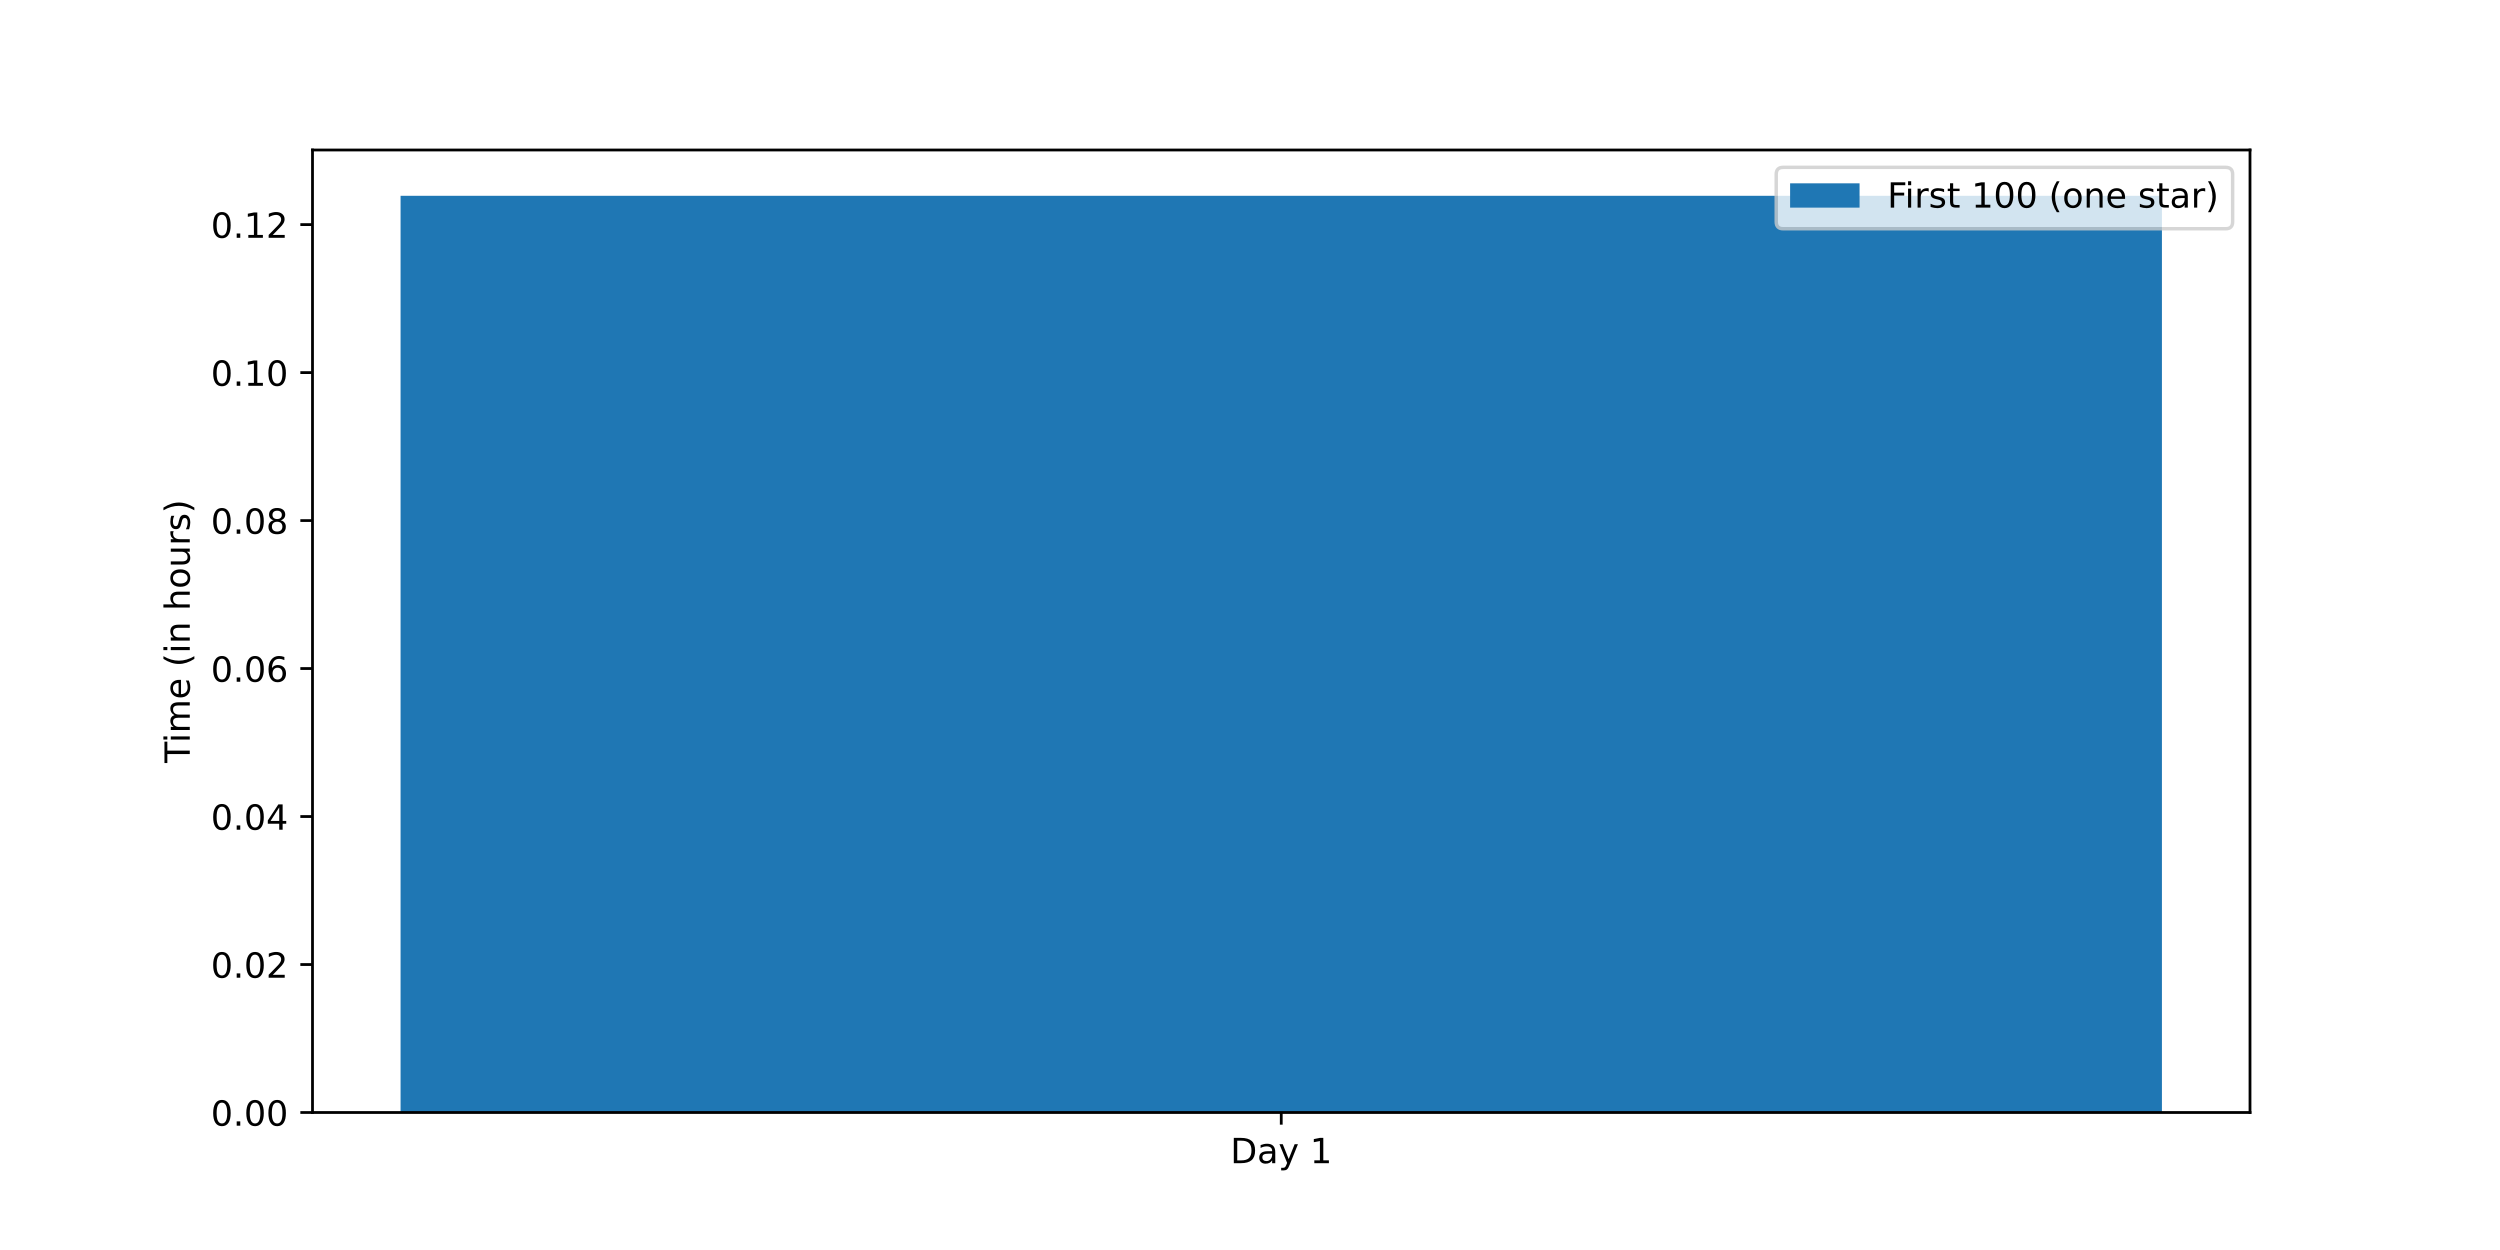
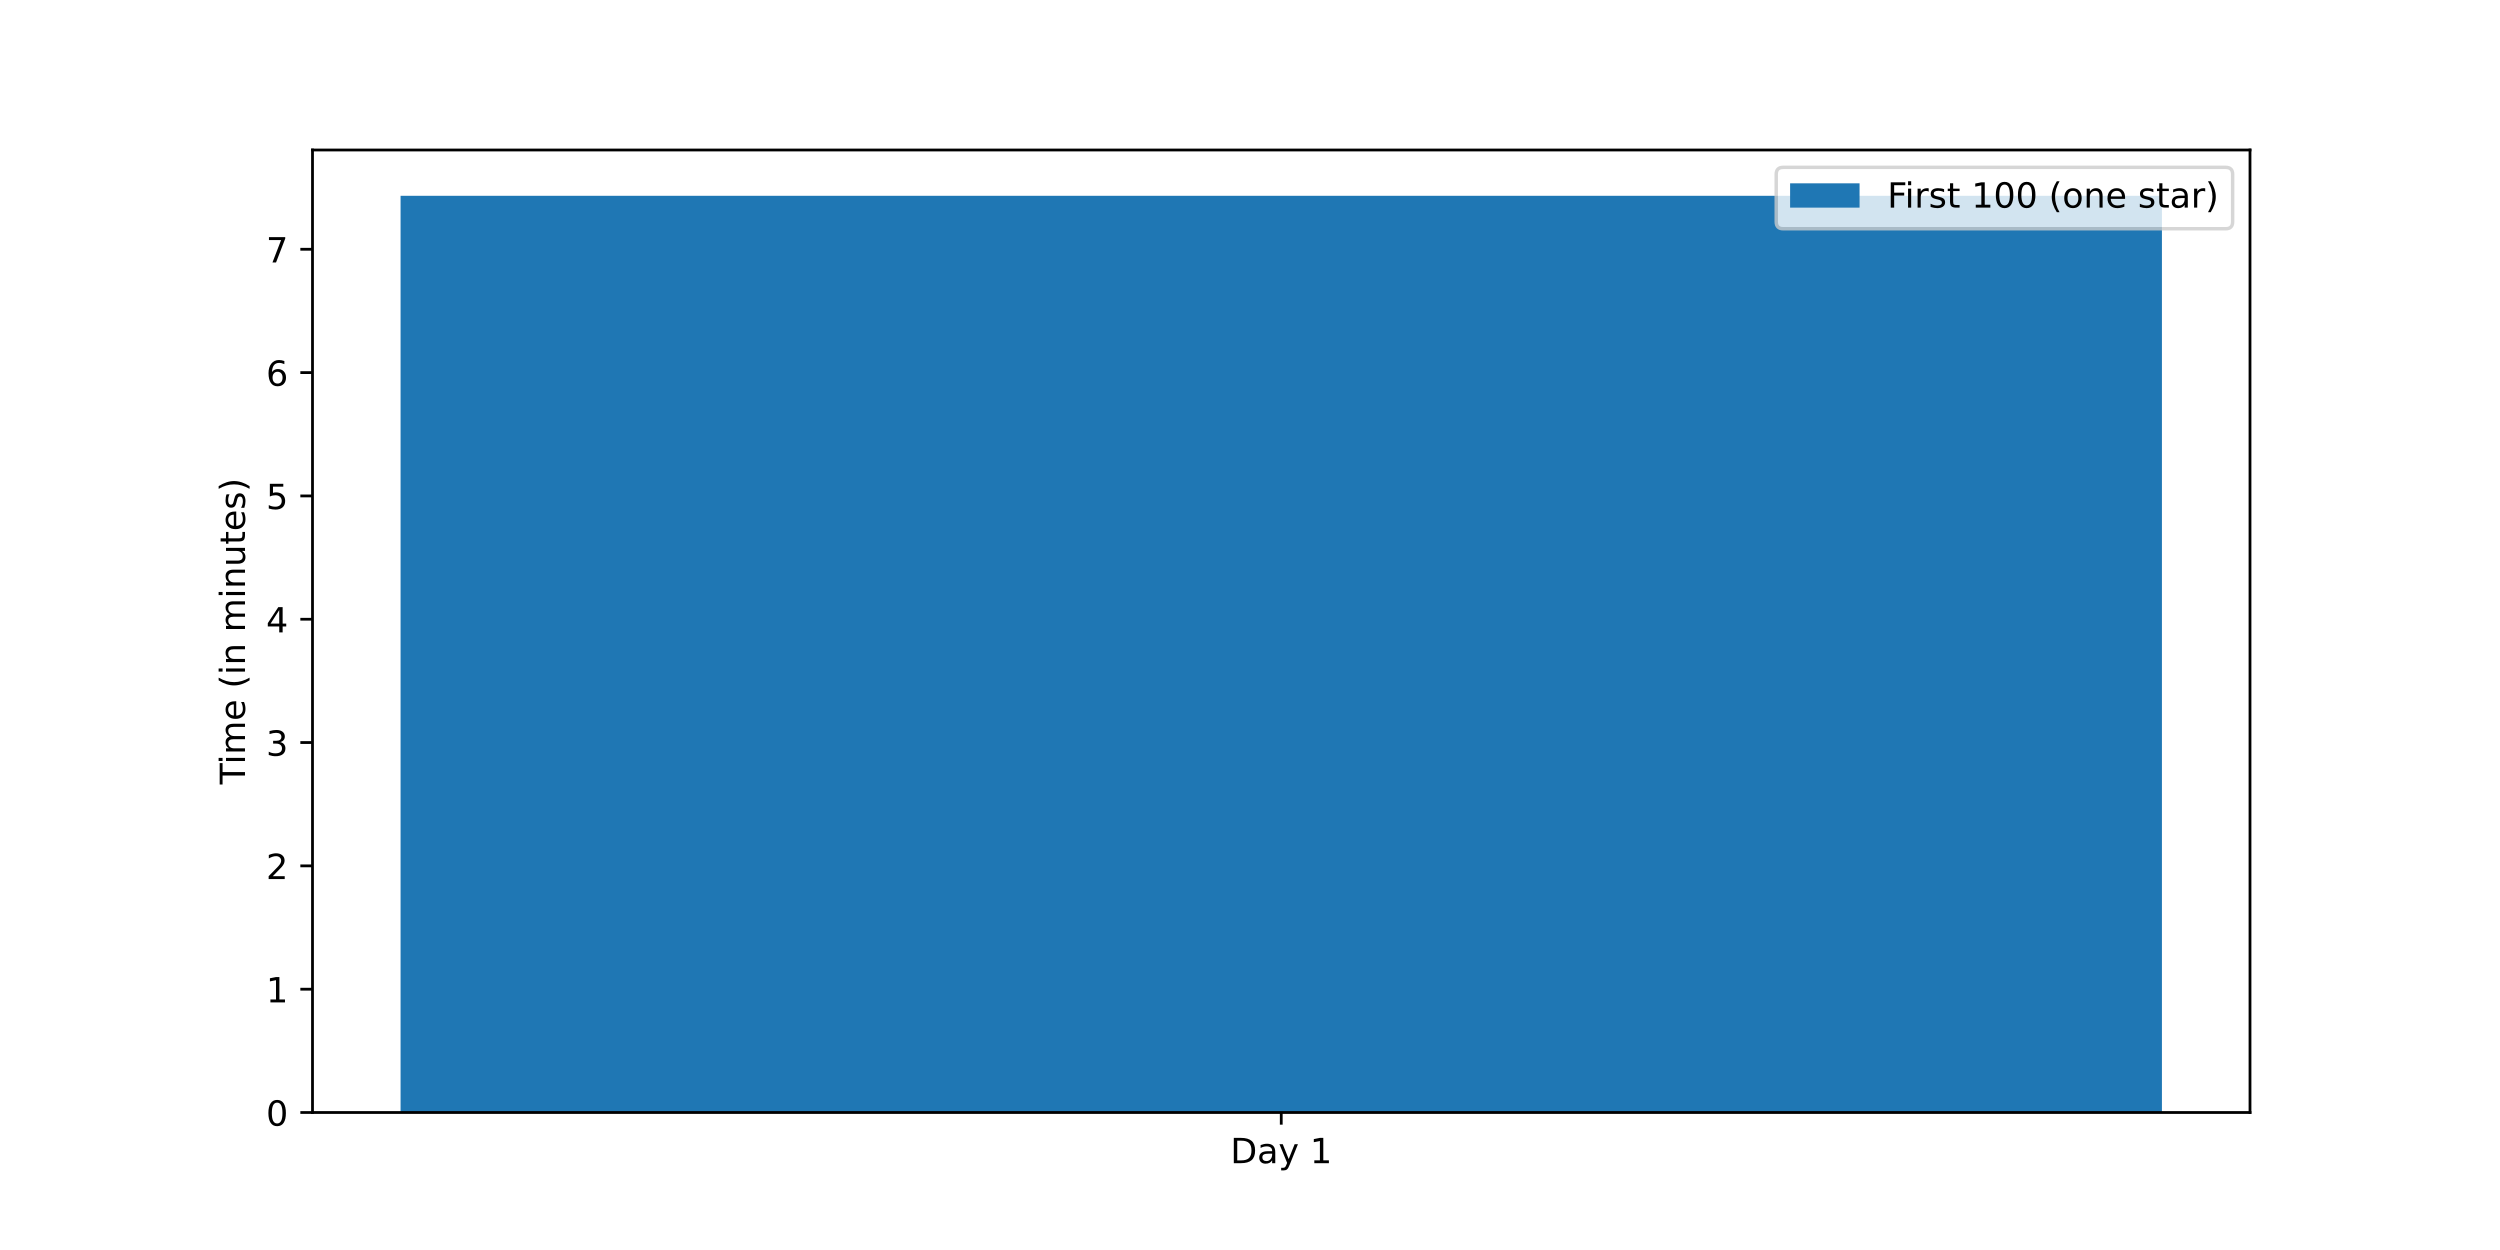
<svg xmlns="http://www.w3.org/2000/svg" xmlns:xlink="http://www.w3.org/1999/xlink" height="360pt" version="1.1" viewBox="0 0 720 360" width="720pt">
  <defs>
    <style type="text/css">*{stroke-linecap:butt;stroke-linejoin:round;}</style>
  </defs>
  <g id="figure_1">
    <g id="patch_1">
      <path d="M 0 360  L 720 360  L 720 0  L 0 0  z " style="fill:#ffffff;" />
    </g>
    <g id="axes_1">
      <g id="patch_2">
        <path d="M 90 320.4  L 648 320.4  L 648 43.2  L 90 43.2  z " style="fill:#ffffff;" />
      </g>
      <g id="patch_3">
-         <path clip-path="url(#p2750d99037)" d="M 115.364 320.4  L 622.636 320.4  L 622.636 56.4  L 115.364 56.4  z " style="fill:#1f77b4;" />
+         <path clip-path="url(#p8bc3ec04c4)" d="M 115.364 320.4  L 622.636 320.4  L 622.636 56.4  L 115.364 56.4  z " style="fill:#1f77b4;" />
      </g>
      <g id="matplotlib.axis_1">
        <g id="xtick_1">
          <g id="line2d_1">
            <defs>
-               <path d="M 0 0  L 0 3.5  " id="m0d174201b5" style="stroke:#000000;stroke-width:0.8;" />
-             </defs>
-             <g>
-               <use style="stroke:#000000;stroke-width:0.8;" x="369" xlink:href="#m0d174201b5" y="320.4" />
+               <path d="M 0 0  L 0 3.5  " id="m61daceb668" style="stroke:#000000;stroke-width:0.8;" />
+             </defs>
+             <g>
+               <use style="stroke:#000000;stroke-width:0.8;" x="369" xlink:href="#m61daceb668" y="320.4" />
            </g>
          </g>
          <g id="text_1">
            <g transform="translate(354.3562 334.9984)scale(0.1 -0.1)">
              <defs>
                <path d="M 19.672 64.797  L 19.672 8.109  L 31.594 8.109  Q 46.688 8.109 53.688 14.938  Q 60.688 21.781 60.688 36.531  Q 60.688 51.172 53.688 57.984  Q 46.688 64.797 31.594 64.797  z M 9.812 72.906  L 30.078 72.906  Q 51.266 72.906 61.172 64.094  Q 71.094 55.281 71.094 36.531  Q 71.094 17.672 61.125 8.828  Q 51.172 0 30.078 0  L 9.812 0  z " id="DejaVuSans-68" />
                <path d="M 34.281 27.484  Q 23.391 27.484 19.188 25  Q 14.984 22.516 14.984 16.5  Q 14.984 11.719 18.141 8.906  Q 21.297 6.109 26.703 6.109  Q 34.188 6.109 38.703 11.406  Q 43.219 16.703 43.219 25.484  L 43.219 27.484  z M 52.203 31.203  L 52.203 0  L 43.219 0  L 43.219 8.297  Q 40.141 3.328 35.547 0.953  Q 30.953 -1.422 24.312 -1.422  Q 15.922 -1.422 10.953 3.297  Q 6 8.016 6 15.922  Q 6 25.141 12.172 29.828  Q 18.359 34.516 30.609 34.516  L 43.219 34.516  L 43.219 35.406  Q 43.219 41.609 39.141 45  Q 35.062 48.391 27.688 48.391  Q 23 48.391 18.547 47.266  Q 14.109 46.141 10.016 43.891  L 10.016 52.203  Q 14.938 54.109 19.578 55.047  Q 24.219 56 28.609 56  Q 40.484 56 46.344 49.844  Q 52.203 43.703 52.203 31.203  z " id="DejaVuSans-97" />
                <path d="M 32.172 -5.078  Q 28.375 -14.844 24.75 -17.812  Q 21.141 -20.797 15.094 -20.797  L 7.906 -20.797  L 7.906 -13.281  L 13.188 -13.281  Q 16.891 -13.281 18.938 -11.516  Q 21 -9.766 23.484 -3.219  L 25.094 0.875  L 2.984 54.688  L 12.5 54.688  L 29.594 11.922  L 46.688 54.688  L 56.203 54.688  z " id="DejaVuSans-121" />
                <path id="DejaVuSans-32" />
                <path d="M 12.406 8.297  L 28.516 8.297  L 28.516 63.922  L 10.984 60.406  L 10.984 69.391  L 28.422 72.906  L 38.281 72.906  L 38.281 8.297  L 54.391 8.297  L 54.391 0  L 12.406 0  z " id="DejaVuSans-49" />
              </defs>
              <use xlink:href="#DejaVuSans-68" />
              <use x="77.002" xlink:href="#DejaVuSans-97" />
              <use x="138.281" xlink:href="#DejaVuSans-121" />
              <use x="197.461" xlink:href="#DejaVuSans-32" />
              <use x="229.248" xlink:href="#DejaVuSans-49" />
            </g>
          </g>
        </g>
      </g>
      <g id="matplotlib.axis_2">
        <g id="ytick_1">
          <g id="line2d_2">
            <defs>
-               <path d="M 0 0  L -3.5 0  " id="maf47d9dc19" style="stroke:#000000;stroke-width:0.8;" />
-             </defs>
-             <g>
-               <use style="stroke:#000000;stroke-width:0.8;" x="90" xlink:href="#maf47d9dc19" y="320.4" />
+               <path d="M 0 0  L -3.5 0  " id="m2d83c0aa6e" style="stroke:#000000;stroke-width:0.8;" />
+             </defs>
+             <g>
+               <use style="stroke:#000000;stroke-width:0.8;" x="90" xlink:href="#m2d83c0aa6e" y="320.4" />
            </g>
          </g>
          <g id="text_2">
-             <g transform="translate(60.73438 324.1992)scale(0.1 -0.1)">
+             <g transform="translate(76.6375 324.1992)scale(0.1 -0.1)">
              <defs>
                <path d="M 31.781 66.406  Q 24.172 66.406 20.328 58.906  Q 16.5 51.422 16.5 36.375  Q 16.5 21.391 20.328 13.891  Q 24.172 6.391 31.781 6.391  Q 39.453 6.391 43.281 13.891  Q 47.125 21.391 47.125 36.375  Q 47.125 51.422 43.281 58.906  Q 39.453 66.406 31.781 66.406  z M 31.781 74.219  Q 44.047 74.219 50.516 64.516  Q 56.984 54.828 56.984 36.375  Q 56.984 17.969 50.516 8.266  Q 44.047 -1.422 31.781 -1.422  Q 19.531 -1.422 13.062 8.266  Q 6.594 17.969 6.594 36.375  Q 6.594 54.828 13.062 64.516  Q 19.531 74.219 31.781 74.219  z " id="DejaVuSans-48" />
-                 <path d="M 10.688 12.406  L 21 12.406  L 21 0  L 10.688 0  z " id="DejaVuSans-46" />
              </defs>
              <use xlink:href="#DejaVuSans-48" />
-               <use x="63.623" xlink:href="#DejaVuSans-46" />
-               <use x="95.41" xlink:href="#DejaVuSans-48" />
-               <use x="159.033" xlink:href="#DejaVuSans-48" />
            </g>
          </g>
        </g>
        <g id="ytick_2">
          <g id="line2d_3">
            <g>
-               <use style="stroke:#000000;stroke-width:0.8;" x="90" xlink:href="#maf47d9dc19" y="277.781" />
+               <use style="stroke:#000000;stroke-width:0.8;" x="90" xlink:href="#m2d83c0aa6e" y="284.884" />
            </g>
          </g>
          <g id="text_3">
-             <g transform="translate(60.73438 281.5804)scale(0.1 -0.1)">
-               <defs>
-                 <path d="M 19.188 8.297  L 53.609 8.297  L 53.609 0  L 7.328 0  L 7.328 8.297  Q 12.938 14.109 22.625 23.891  Q 32.328 33.688 34.812 36.531  Q 39.547 41.844 41.422 45.531  Q 43.312 49.219 43.312 52.781  Q 43.312 58.594 39.234 62.25  Q 35.156 65.922 28.609 65.922  Q 23.969 65.922 18.812 64.312  Q 13.672 62.703 7.812 59.422  L 7.812 69.391  Q 13.766 71.781 18.938 73  Q 24.125 74.219 28.422 74.219  Q 39.75 74.219 46.484 68.547  Q 53.219 62.891 53.219 53.422  Q 53.219 48.922 51.531 44.891  Q 49.859 40.875 45.406 35.406  Q 44.188 33.984 37.641 27.219  Q 31.109 20.453 19.188 8.297  z " id="DejaVuSans-50" />
-               </defs>
-               <use xlink:href="#DejaVuSans-48" />
-               <use x="63.623" xlink:href="#DejaVuSans-46" />
-               <use x="95.41" xlink:href="#DejaVuSans-48" />
-               <use x="159.033" xlink:href="#DejaVuSans-50" />
+             <g transform="translate(76.6375 288.6835)scale(0.1 -0.1)">
+               <use xlink:href="#DejaVuSans-49" />
            </g>
          </g>
        </g>
        <g id="ytick_3">
          <g id="line2d_4">
            <g>
-               <use style="stroke:#000000;stroke-width:0.8;" x="90" xlink:href="#maf47d9dc19" y="235.162" />
+               <use style="stroke:#000000;stroke-width:0.8;" x="90" xlink:href="#m2d83c0aa6e" y="249.369" />
            </g>
          </g>
          <g id="text_4">
-             <g transform="translate(60.73438 238.9616)scale(0.1 -0.1)">
-               <defs>
-                 <path d="M 37.797 64.312  L 12.891 25.391  L 37.797 25.391  z M 35.203 72.906  L 47.609 72.906  L 47.609 25.391  L 58.016 25.391  L 58.016 17.188  L 47.609 17.188  L 47.609 0  L 37.797 0  L 37.797 17.188  L 4.891 17.188  L 4.891 26.703  z " id="DejaVuSans-52" />
-               </defs>
-               <use xlink:href="#DejaVuSans-48" />
-               <use x="63.623" xlink:href="#DejaVuSans-46" />
-               <use x="95.41" xlink:href="#DejaVuSans-48" />
-               <use x="159.033" xlink:href="#DejaVuSans-52" />
+             <g transform="translate(76.6375 253.1678)scale(0.1 -0.1)">
+               <defs>
+                 <path d="M 19.188 8.297  L 53.609 8.297  L 53.609 0  L 7.328 0  L 7.328 8.297  Q 12.938 14.109 22.625 23.891  Q 32.328 33.688 34.812 36.531  Q 39.547 41.844 41.422 45.531  Q 43.312 49.219 43.312 52.781  Q 43.312 58.594 39.234 62.25  Q 35.156 65.922 28.609 65.922  Q 23.969 65.922 18.812 64.312  Q 13.672 62.703 7.812 59.422  L 7.812 69.391  Q 13.766 71.781 18.938 73  Q 24.125 74.219 28.422 74.219  Q 39.75 74.219 46.484 68.547  Q 53.219 62.891 53.219 53.422  Q 53.219 48.922 51.531 44.891  Q 49.859 40.875 45.406 35.406  Q 44.188 33.984 37.641 27.219  Q 31.109 20.453 19.188 8.297  z " id="DejaVuSans-50" />
+               </defs>
+               <use xlink:href="#DejaVuSans-50" />
            </g>
          </g>
        </g>
        <g id="ytick_4">
          <g id="line2d_5">
            <g>
-               <use style="stroke:#000000;stroke-width:0.8;" x="90" xlink:href="#maf47d9dc19" y="192.543" />
+               <use style="stroke:#000000;stroke-width:0.8;" x="90" xlink:href="#m2d83c0aa6e" y="213.853" />
            </g>
          </g>
          <g id="text_5">
-             <g transform="translate(60.73438 196.3427)scale(0.1 -0.1)">
-               <defs>
-                 <path d="M 33.016 40.375  Q 26.375 40.375 22.484 35.828  Q 18.609 31.297 18.609 23.391  Q 18.609 15.531 22.484 10.953  Q 26.375 6.391 33.016 6.391  Q 39.656 6.391 43.531 10.953  Q 47.406 15.531 47.406 23.391  Q 47.406 31.297 43.531 35.828  Q 39.656 40.375 33.016 40.375  z M 52.594 71.297  L 52.594 62.312  Q 48.875 64.062 45.094 64.984  Q 41.312 65.922 37.594 65.922  Q 27.828 65.922 22.672 59.328  Q 17.531 52.734 16.797 39.406  Q 19.672 43.656 24.016 45.922  Q 28.375 48.188 33.594 48.188  Q 44.578 48.188 50.953 41.516  Q 57.328 34.859 57.328 23.391  Q 57.328 12.156 50.688 5.359  Q 44.047 -1.422 33.016 -1.422  Q 20.359 -1.422 13.672 8.266  Q 6.984 17.969 6.984 36.375  Q 6.984 53.656 15.188 63.938  Q 23.391 74.219 37.203 74.219  Q 40.922 74.219 44.703 73.484  Q 48.484 72.75 52.594 71.297  z " id="DejaVuSans-54" />
-               </defs>
-               <use xlink:href="#DejaVuSans-48" />
-               <use x="63.623" xlink:href="#DejaVuSans-46" />
-               <use x="95.41" xlink:href="#DejaVuSans-48" />
-               <use x="159.033" xlink:href="#DejaVuSans-54" />
+             <g transform="translate(76.6375 217.6521)scale(0.1 -0.1)">
+               <defs>
+                 <path d="M 40.578 39.312  Q 47.656 37.797 51.625 33  Q 55.609 28.219 55.609 21.188  Q 55.609 10.406 48.188 4.484  Q 40.766 -1.422 27.094 -1.422  Q 22.516 -1.422 17.656 -0.516  Q 12.797 0.391 7.625 2.203  L 7.625 11.719  Q 11.719 9.328 16.594 8.109  Q 21.484 6.891 26.812 6.891  Q 36.078 6.891 40.938 10.547  Q 45.797 14.203 45.797 21.188  Q 45.797 27.641 41.281 31.266  Q 36.766 34.906 28.719 34.906  L 20.219 34.906  L 20.219 43.016  L 29.109 43.016  Q 36.375 43.016 40.234 45.922  Q 44.094 48.828 44.094 54.297  Q 44.094 59.906 40.109 62.906  Q 36.141 65.922 28.719 65.922  Q 24.656 65.922 20.016 65.031  Q 15.375 64.156 9.812 62.312  L 9.812 71.094  Q 15.438 72.656 20.344 73.438  Q 25.25 74.219 29.594 74.219  Q 40.828 74.219 47.359 69.109  Q 53.906 64.016 53.906 55.328  Q 53.906 49.266 50.438 45.094  Q 46.969 40.922 40.578 39.312  z " id="DejaVuSans-51" />
+               </defs>
+               <use xlink:href="#DejaVuSans-51" />
            </g>
          </g>
        </g>
        <g id="ytick_5">
          <g id="line2d_6">
            <g>
-               <use style="stroke:#000000;stroke-width:0.8;" x="90" xlink:href="#maf47d9dc19" y="149.925" />
+               <use style="stroke:#000000;stroke-width:0.8;" x="90" xlink:href="#m2d83c0aa6e" y="178.337" />
            </g>
          </g>
          <g id="text_6">
-             <g transform="translate(60.73438 153.7239)scale(0.1 -0.1)">
-               <defs>
-                 <path d="M 31.781 34.625  Q 24.75 34.625 20.719 30.859  Q 16.703 27.094 16.703 20.516  Q 16.703 13.922 20.719 10.156  Q 24.75 6.391 31.781 6.391  Q 38.812 6.391 42.859 10.172  Q 46.922 13.969 46.922 20.516  Q 46.922 27.094 42.891 30.859  Q 38.875 34.625 31.781 34.625  z M 21.922 38.812  Q 15.578 40.375 12.031 44.719  Q 8.5 49.078 8.5 55.328  Q 8.5 64.062 14.719 69.141  Q 20.953 74.219 31.781 74.219  Q 42.672 74.219 48.875 69.141  Q 55.078 64.062 55.078 55.328  Q 55.078 49.078 51.531 44.719  Q 48 40.375 41.703 38.812  Q 48.828 37.156 52.797 32.312  Q 56.781 27.484 56.781 20.516  Q 56.781 9.906 50.312 4.234  Q 43.844 -1.422 31.781 -1.422  Q 19.734 -1.422 13.25 4.234  Q 6.781 9.906 6.781 20.516  Q 6.781 27.484 10.781 32.312  Q 14.797 37.156 21.922 38.812  z M 18.312 54.391  Q 18.312 48.734 21.844 45.562  Q 25.391 42.391 31.781 42.391  Q 38.141 42.391 41.719 45.562  Q 45.312 48.734 45.312 54.391  Q 45.312 60.062 41.719 63.234  Q 38.141 66.406 31.781 66.406  Q 25.391 66.406 21.844 63.234  Q 18.312 60.062 18.312 54.391  z " id="DejaVuSans-56" />
-               </defs>
-               <use xlink:href="#DejaVuSans-48" />
-               <use x="63.623" xlink:href="#DejaVuSans-46" />
-               <use x="95.41" xlink:href="#DejaVuSans-48" />
-               <use x="159.033" xlink:href="#DejaVuSans-56" />
+             <g transform="translate(76.6375 182.1364)scale(0.1 -0.1)">
+               <defs>
+                 <path d="M 37.797 64.312  L 12.891 25.391  L 37.797 25.391  z M 35.203 72.906  L 47.609 72.906  L 47.609 25.391  L 58.016 25.391  L 58.016 17.188  L 47.609 17.188  L 47.609 0  L 37.797 0  L 37.797 17.188  L 4.891 17.188  L 4.891 26.703  z " id="DejaVuSans-52" />
+               </defs>
+               <use xlink:href="#DejaVuSans-52" />
            </g>
          </g>
        </g>
        <g id="ytick_6">
          <g id="line2d_7">
            <g>
-               <use style="stroke:#000000;stroke-width:0.8;" x="90" xlink:href="#maf47d9dc19" y="107.306" />
+               <use style="stroke:#000000;stroke-width:0.8;" x="90" xlink:href="#m2d83c0aa6e" y="142.822" />
            </g>
          </g>
          <g id="text_7">
-             <g transform="translate(60.73438 111.105)scale(0.1 -0.1)">
-               <use xlink:href="#DejaVuSans-48" />
-               <use x="63.623" xlink:href="#DejaVuSans-46" />
-               <use x="95.41" xlink:href="#DejaVuSans-49" />
-               <use x="159.033" xlink:href="#DejaVuSans-48" />
+             <g transform="translate(76.6375 146.6207)scale(0.1 -0.1)">
+               <defs>
+                 <path d="M 10.797 72.906  L 49.516 72.906  L 49.516 64.594  L 19.828 64.594  L 19.828 46.734  Q 21.969 47.469 24.109 47.828  Q 26.266 48.188 28.422 48.188  Q 40.625 48.188 47.75 41.5  Q 54.891 34.812 54.891 23.391  Q 54.891 11.625 47.562 5.094  Q 40.234 -1.422 26.906 -1.422  Q 22.312 -1.422 17.547 -0.641  Q 12.797 0.141 7.719 1.703  L 7.719 11.625  Q 12.109 9.234 16.797 8.062  Q 21.484 6.891 26.703 6.891  Q 35.156 6.891 40.078 11.328  Q 45.016 15.766 45.016 23.391  Q 45.016 31 40.078 35.438  Q 35.156 39.891 26.703 39.891  Q 22.75 39.891 18.812 39.016  Q 14.891 38.141 10.797 36.281  z " id="DejaVuSans-53" />
+               </defs>
+               <use xlink:href="#DejaVuSans-53" />
            </g>
          </g>
        </g>
        <g id="ytick_7">
          <g id="line2d_8">
            <g>
-               <use style="stroke:#000000;stroke-width:0.8;" x="90" xlink:href="#maf47d9dc19" y="64.687" />
+               <use style="stroke:#000000;stroke-width:0.8;" x="90" xlink:href="#m2d83c0aa6e" y="107.306" />
            </g>
          </g>
          <g id="text_8">
-             <g transform="translate(60.73438 68.48621)scale(0.1 -0.1)">
-               <use xlink:href="#DejaVuSans-48" />
-               <use x="63.623" xlink:href="#DejaVuSans-46" />
-               <use x="95.41" xlink:href="#DejaVuSans-49" />
-               <use x="159.033" xlink:href="#DejaVuSans-50" />
-             </g>
-           </g>
-         </g>
-         <g id="text_9">
-           <g transform="translate(54.65469 219.7281)rotate(-90)scale(0.1 -0.1)">
+             <g transform="translate(76.6375 111.105)scale(0.1 -0.1)">
+               <defs>
+                 <path d="M 33.016 40.375  Q 26.375 40.375 22.484 35.828  Q 18.609 31.297 18.609 23.391  Q 18.609 15.531 22.484 10.953  Q 26.375 6.391 33.016 6.391  Q 39.656 6.391 43.531 10.953  Q 47.406 15.531 47.406 23.391  Q 47.406 31.297 43.531 35.828  Q 39.656 40.375 33.016 40.375  z M 52.594 71.297  L 52.594 62.312  Q 48.875 64.062 45.094 64.984  Q 41.312 65.922 37.594 65.922  Q 27.828 65.922 22.672 59.328  Q 17.531 52.734 16.797 39.406  Q 19.672 43.656 24.016 45.922  Q 28.375 48.188 33.594 48.188  Q 44.578 48.188 50.953 41.516  Q 57.328 34.859 57.328 23.391  Q 57.328 12.156 50.688 5.359  Q 44.047 -1.422 33.016 -1.422  Q 20.359 -1.422 13.672 8.266  Q 6.984 17.969 6.984 36.375  Q 6.984 53.656 15.188 63.938  Q 23.391 74.219 37.203 74.219  Q 40.922 74.219 44.703 73.484  Q 48.484 72.75 52.594 71.297  z " id="DejaVuSans-54" />
+               </defs>
+               <use xlink:href="#DejaVuSans-54" />
+             </g>
+           </g>
+         </g>
+         <g id="ytick_8">
+           <g id="line2d_9">
+             <g>
+               <use style="stroke:#000000;stroke-width:0.8;" x="90" xlink:href="#m2d83c0aa6e" y="71.79" />
+             </g>
+           </g>
+           <g id="text_9">
+             <g transform="translate(76.6375 75.58935)scale(0.1 -0.1)">
+               <defs>
+                 <path d="M 8.203 72.906  L 55.078 72.906  L 55.078 68.703  L 28.609 0  L 18.312 0  L 43.219 64.594  L 8.203 64.594  z " id="DejaVuSans-55" />
+               </defs>
+               <use xlink:href="#DejaVuSans-55" />
+             </g>
+           </g>
+         </g>
+         <g id="text_10">
+           <g transform="translate(70.55781 225.9094)rotate(-90)scale(0.1 -0.1)">
            <defs>
              <path d="M -0.297 72.906  L 61.375 72.906  L 61.375 64.594  L 35.5 64.594  L 35.5 0  L 25.594 0  L 25.594 64.594  L -0.297 64.594  z " id="DejaVuSans-84" />
              <path d="M 9.422 54.688  L 18.406 54.688  L 18.406 0  L 9.422 0  z M 9.422 75.984  L 18.406 75.984  L 18.406 64.594  L 9.422 64.594  z " id="DejaVuSans-105" />
              <path d="M 52 44.188  Q 55.375 50.25 60.062 53.125  Q 64.75 56 71.094 56  Q 79.641 56 84.281 50.016  Q 88.922 44.047 88.922 33.016  L 88.922 0  L 79.891 0  L 79.891 32.719  Q 79.891 40.578 77.094 44.375  Q 74.312 48.188 68.609 48.188  Q 61.625 48.188 57.562 43.547  Q 53.516 38.922 53.516 30.906  L 53.516 0  L 44.484 0  L 44.484 32.719  Q 44.484 40.625 41.703 44.406  Q 38.922 48.188 33.109 48.188  Q 26.219 48.188 22.156 43.531  Q 18.109 38.875 18.109 30.906  L 18.109 0  L 9.078 0  L 9.078 54.688  L 18.109 54.688  L 18.109 46.188  Q 21.188 51.219 25.484 53.609  Q 29.781 56 35.688 56  Q 41.656 56 45.828 52.969  Q 50 49.953 52 44.188  z " id="DejaVuSans-109" />
              <path d="M 56.203 29.594  L 56.203 25.203  L 14.891 25.203  Q 15.484 15.922 20.484 11.062  Q 25.484 6.203 34.422 6.203  Q 39.594 6.203 44.453 7.469  Q 49.312 8.734 54.109 11.281  L 54.109 2.781  Q 49.266 0.734 44.188 -0.344  Q 39.109 -1.422 33.891 -1.422  Q 20.797 -1.422 13.156 6.188  Q 5.516 13.812 5.516 26.812  Q 5.516 40.234 12.766 48.109  Q 20.016 56 32.328 56  Q 43.359 56 49.781 48.891  Q 56.203 41.797 56.203 29.594  z M 47.219 32.234  Q 47.125 39.594 43.094 43.984  Q 39.062 48.391 32.422 48.391  Q 24.906 48.391 20.391 44.141  Q 15.875 39.891 15.188 32.172  z " id="DejaVuSans-101" />
              <path d="M 31 75.875  Q 24.469 64.656 21.281 53.656  Q 18.109 42.672 18.109 31.391  Q 18.109 20.125 21.312 9.062  Q 24.516 -2 31 -13.188  L 23.188 -13.188  Q 15.875 -1.703 12.234 9.375  Q 8.594 20.453 8.594 31.391  Q 8.594 42.281 12.203 53.312  Q 15.828 64.359 23.188 75.875  z " id="DejaVuSans-40" />
              <path d="M 54.891 33.016  L 54.891 0  L 45.906 0  L 45.906 32.719  Q 45.906 40.484 42.875 44.328  Q 39.844 48.188 33.797 48.188  Q 26.516 48.188 22.312 43.547  Q 18.109 38.922 18.109 30.906  L 18.109 0  L 9.078 0  L 9.078 54.688  L 18.109 54.688  L 18.109 46.188  Q 21.344 51.125 25.703 53.562  Q 30.078 56 35.797 56  Q 45.219 56 50.047 50.172  Q 54.891 44.344 54.891 33.016  z " id="DejaVuSans-110" />
-               <path d="M 54.891 33.016  L 54.891 0  L 45.906 0  L 45.906 32.719  Q 45.906 40.484 42.875 44.328  Q 39.844 48.188 33.797 48.188  Q 26.516 48.188 22.312 43.547  Q 18.109 38.922 18.109 30.906  L 18.109 0  L 9.078 0  L 9.078 75.984  L 18.109 75.984  L 18.109 46.188  Q 21.344 51.125 25.703 53.562  Q 30.078 56 35.797 56  Q 45.219 56 50.047 50.172  Q 54.891 44.344 54.891 33.016  z " id="DejaVuSans-104" />
-               <path d="M 30.609 48.391  Q 23.391 48.391 19.188 42.75  Q 14.984 37.109 14.984 27.297  Q 14.984 17.484 19.156 11.844  Q 23.344 6.203 30.609 6.203  Q 37.797 6.203 41.984 11.859  Q 46.188 17.531 46.188 27.297  Q 46.188 37.016 41.984 42.703  Q 37.797 48.391 30.609 48.391  z M 30.609 56  Q 42.328 56 49.016 48.375  Q 55.719 40.766 55.719 27.297  Q 55.719 13.875 49.016 6.219  Q 42.328 -1.422 30.609 -1.422  Q 18.844 -1.422 12.172 6.219  Q 5.516 13.875 5.516 27.297  Q 5.516 40.766 12.172 48.375  Q 18.844 56 30.609 56  z " id="DejaVuSans-111" />
              <path d="M 8.5 21.578  L 8.5 54.688  L 17.484 54.688  L 17.484 21.922  Q 17.484 14.156 20.5 10.266  Q 23.531 6.391 29.594 6.391  Q 36.859 6.391 41.078 11.031  Q 45.312 15.672 45.312 23.688  L 45.312 54.688  L 54.297 54.688  L 54.297 0  L 45.312 0  L 45.312 8.406  Q 42.047 3.422 37.719 1  Q 33.406 -1.422 27.688 -1.422  Q 18.266 -1.422 13.375 4.438  Q 8.5 10.297 8.5 21.578  z M 31.109 56  z " id="DejaVuSans-117" />
-               <path d="M 41.109 46.297  Q 39.594 47.172 37.812 47.578  Q 36.031 48 33.891 48  Q 26.266 48 22.188 43.047  Q 18.109 38.094 18.109 28.812  L 18.109 0  L 9.078 0  L 9.078 54.688  L 18.109 54.688  L 18.109 46.188  Q 20.953 51.172 25.484 53.578  Q 30.031 56 36.531 56  Q 37.453 56 38.578 55.875  Q 39.703 55.766 41.062 55.516  z " id="DejaVuSans-114" />
+               <path d="M 18.312 70.219  L 18.312 54.688  L 36.812 54.688  L 36.812 47.703  L 18.312 47.703  L 18.312 18.016  Q 18.312 11.328 20.141 9.422  Q 21.969 7.516 27.594 7.516  L 36.812 7.516  L 36.812 0  L 27.594 0  Q 17.188 0 13.234 3.875  Q 9.281 7.766 9.281 18.016  L 9.281 47.703  L 2.688 47.703  L 2.688 54.688  L 9.281 54.688  L 9.281 70.219  z " id="DejaVuSans-116" />
              <path d="M 44.281 53.078  L 44.281 44.578  Q 40.484 46.531 36.375 47.5  Q 32.281 48.484 27.875 48.484  Q 21.188 48.484 17.844 46.438  Q 14.5 44.391 14.5 40.281  Q 14.5 37.156 16.891 35.375  Q 19.281 33.594 26.516 31.984  L 29.594 31.297  Q 39.156 29.25 43.188 25.516  Q 47.219 21.781 47.219 15.094  Q 47.219 7.469 41.188 3.016  Q 35.156 -1.422 24.609 -1.422  Q 20.219 -1.422 15.453 -0.562  Q 10.688 0.297 5.422 2  L 5.422 11.281  Q 10.406 8.688 15.234 7.391  Q 20.062 6.109 24.812 6.109  Q 31.156 6.109 34.562 8.281  Q 37.984 10.453 37.984 14.406  Q 37.984 18.062 35.516 20.016  Q 33.062 21.969 24.703 23.781  L 21.578 24.516  Q 13.234 26.266 9.516 29.906  Q 5.812 33.547 5.812 39.891  Q 5.812 47.609 11.281 51.797  Q 16.75 56 26.812 56  Q 31.781 56 36.172 55.266  Q 40.578 54.547 44.281 53.078  z " id="DejaVuSans-115" />
              <path d="M 8.016 75.875  L 15.828 75.875  Q 23.141 64.359 26.781 53.312  Q 30.422 42.281 30.422 31.391  Q 30.422 20.453 26.781 9.375  Q 23.141 -1.703 15.828 -13.188  L 8.016 -13.188  Q 14.5 -2 17.703 9.062  Q 20.906 20.125 20.906 31.391  Q 20.906 42.672 17.703 53.656  Q 14.5 64.656 8.016 75.875  z " id="DejaVuSans-41" />
            </defs>
            <use xlink:href="#DejaVuSans-84" />
            <use x="57.959" xlink:href="#DejaVuSans-105" />
            <use x="85.742" xlink:href="#DejaVuSans-109" />
            <use x="183.154" xlink:href="#DejaVuSans-101" />
            <use x="244.678" xlink:href="#DejaVuSans-32" />
            <use x="276.465" xlink:href="#DejaVuSans-40" />
            <use x="315.479" xlink:href="#DejaVuSans-105" />
            <use x="343.262" xlink:href="#DejaVuSans-110" />
            <use x="406.641" xlink:href="#DejaVuSans-32" />
-             <use x="438.428" xlink:href="#DejaVuSans-104" />
-             <use x="501.807" xlink:href="#DejaVuSans-111" />
-             <use x="562.988" xlink:href="#DejaVuSans-117" />
-             <use x="626.367" xlink:href="#DejaVuSans-114" />
-             <use x="667.48" xlink:href="#DejaVuSans-115" />
-             <use x="719.58" xlink:href="#DejaVuSans-41" />
+             <use x="438.428" xlink:href="#DejaVuSans-109" />
+             <use x="535.84" xlink:href="#DejaVuSans-105" />
+             <use x="563.623" xlink:href="#DejaVuSans-110" />
+             <use x="627.002" xlink:href="#DejaVuSans-117" />
+             <use x="690.381" xlink:href="#DejaVuSans-116" />
+             <use x="729.59" xlink:href="#DejaVuSans-101" />
+             <use x="791.113" xlink:href="#DejaVuSans-115" />
+             <use x="843.213" xlink:href="#DejaVuSans-41" />
          </g>
        </g>
      </g>
      <g id="patch_4">
        <path d="M 90 320.4  L 90 43.2  " style="fill:none;stroke:#000000;stroke-linecap:square;stroke-linejoin:miter;stroke-width:0.8;" />
      </g>
      <g id="patch_5">
        <path d="M 648 320.4  L 648 43.2  " style="fill:none;stroke:#000000;stroke-linecap:square;stroke-linejoin:miter;stroke-width:0.8;" />
      </g>
      <g id="patch_6">
        <path d="M 90 320.4  L 648 320.4  " style="fill:none;stroke:#000000;stroke-linecap:square;stroke-linejoin:miter;stroke-width:0.8;" />
      </g>
      <g id="patch_7">
        <path d="M 90 43.2  L 648 43.2  " style="fill:none;stroke:#000000;stroke-linecap:square;stroke-linejoin:miter;stroke-width:0.8;" />
      </g>
      <g id="legend_1">
        <g id="patch_8">
          <path d="M 513.552 65.878  L 641 65.878  Q 643 65.878 643 63.878  L 643 50.2  Q 643 48.2 641 48.2  L 513.552 48.2  Q 511.552 48.2 511.552 50.2  L 511.552 63.878  Q 511.552 65.878 513.552 65.878  z " style="fill:#ffffff;opacity:0.8;stroke:#cccccc;stroke-linejoin:miter;" />
        </g>
        <g id="patch_9">
          <path d="M 515.552 59.798  L 535.552 59.798  L 535.552 52.798  L 515.552 52.798  z " style="fill:#1f77b4;" />
        </g>
-         <g id="text_10">
+         <g id="text_11">
          <g transform="translate(543.5516 59.79844)scale(0.1 -0.1)">
            <defs>
              <path d="M 9.812 72.906  L 51.703 72.906  L 51.703 64.594  L 19.672 64.594  L 19.672 43.109  L 48.578 43.109  L 48.578 34.812  L 19.672 34.812  L 19.672 0  L 9.812 0  z " id="DejaVuSans-70" />
-               <path d="M 18.312 70.219  L 18.312 54.688  L 36.812 54.688  L 36.812 47.703  L 18.312 47.703  L 18.312 18.016  Q 18.312 11.328 20.141 9.422  Q 21.969 7.516 27.594 7.516  L 36.812 7.516  L 36.812 0  L 27.594 0  Q 17.188 0 13.234 3.875  Q 9.281 7.766 9.281 18.016  L 9.281 47.703  L 2.688 47.703  L 2.688 54.688  L 9.281 54.688  L 9.281 70.219  z " id="DejaVuSans-116" />
+               <path d="M 41.109 46.297  Q 39.594 47.172 37.812 47.578  Q 36.031 48 33.891 48  Q 26.266 48 22.188 43.047  Q 18.109 38.094 18.109 28.812  L 18.109 0  L 9.078 0  L 9.078 54.688  L 18.109 54.688  L 18.109 46.188  Q 20.953 51.172 25.484 53.578  Q 30.031 56 36.531 56  Q 37.453 56 38.578 55.875  Q 39.703 55.766 41.062 55.516  z " id="DejaVuSans-114" />
+               <path d="M 30.609 48.391  Q 23.391 48.391 19.188 42.75  Q 14.984 37.109 14.984 27.297  Q 14.984 17.484 19.156 11.844  Q 23.344 6.203 30.609 6.203  Q 37.797 6.203 41.984 11.859  Q 46.188 17.531 46.188 27.297  Q 46.188 37.016 41.984 42.703  Q 37.797 48.391 30.609 48.391  z M 30.609 56  Q 42.328 56 49.016 48.375  Q 55.719 40.766 55.719 27.297  Q 55.719 13.875 49.016 6.219  Q 42.328 -1.422 30.609 -1.422  Q 18.844 -1.422 12.172 6.219  Q 5.516 13.875 5.516 27.297  Q 5.516 40.766 12.172 48.375  Q 18.844 56 30.609 56  z " id="DejaVuSans-111" />
            </defs>
            <use xlink:href="#DejaVuSans-70" />
            <use x="50.27" xlink:href="#DejaVuSans-105" />
            <use x="78.053" xlink:href="#DejaVuSans-114" />
            <use x="119.166" xlink:href="#DejaVuSans-115" />
            <use x="171.266" xlink:href="#DejaVuSans-116" />
            <use x="210.475" xlink:href="#DejaVuSans-32" />
            <use x="242.262" xlink:href="#DejaVuSans-49" />
            <use x="305.885" xlink:href="#DejaVuSans-48" />
            <use x="369.508" xlink:href="#DejaVuSans-48" />
            <use x="433.131" xlink:href="#DejaVuSans-32" />
            <use x="464.918" xlink:href="#DejaVuSans-40" />
            <use x="503.932" xlink:href="#DejaVuSans-111" />
            <use x="565.113" xlink:href="#DejaVuSans-110" />
            <use x="628.492" xlink:href="#DejaVuSans-101" />
            <use x="690.016" xlink:href="#DejaVuSans-32" />
            <use x="721.803" xlink:href="#DejaVuSans-115" />
            <use x="773.902" xlink:href="#DejaVuSans-116" />
            <use x="813.111" xlink:href="#DejaVuSans-97" />
            <use x="874.391" xlink:href="#DejaVuSans-114" />
            <use x="915.504" xlink:href="#DejaVuSans-41" />
          </g>
        </g>
      </g>
    </g>
  </g>
  <defs>
-     <clipPath id="p2750d99037">
+     <clipPath id="p8bc3ec04c4">
      <rect height="277.2" width="558" x="90" y="43.2" />
    </clipPath>
  </defs>
</svg>
